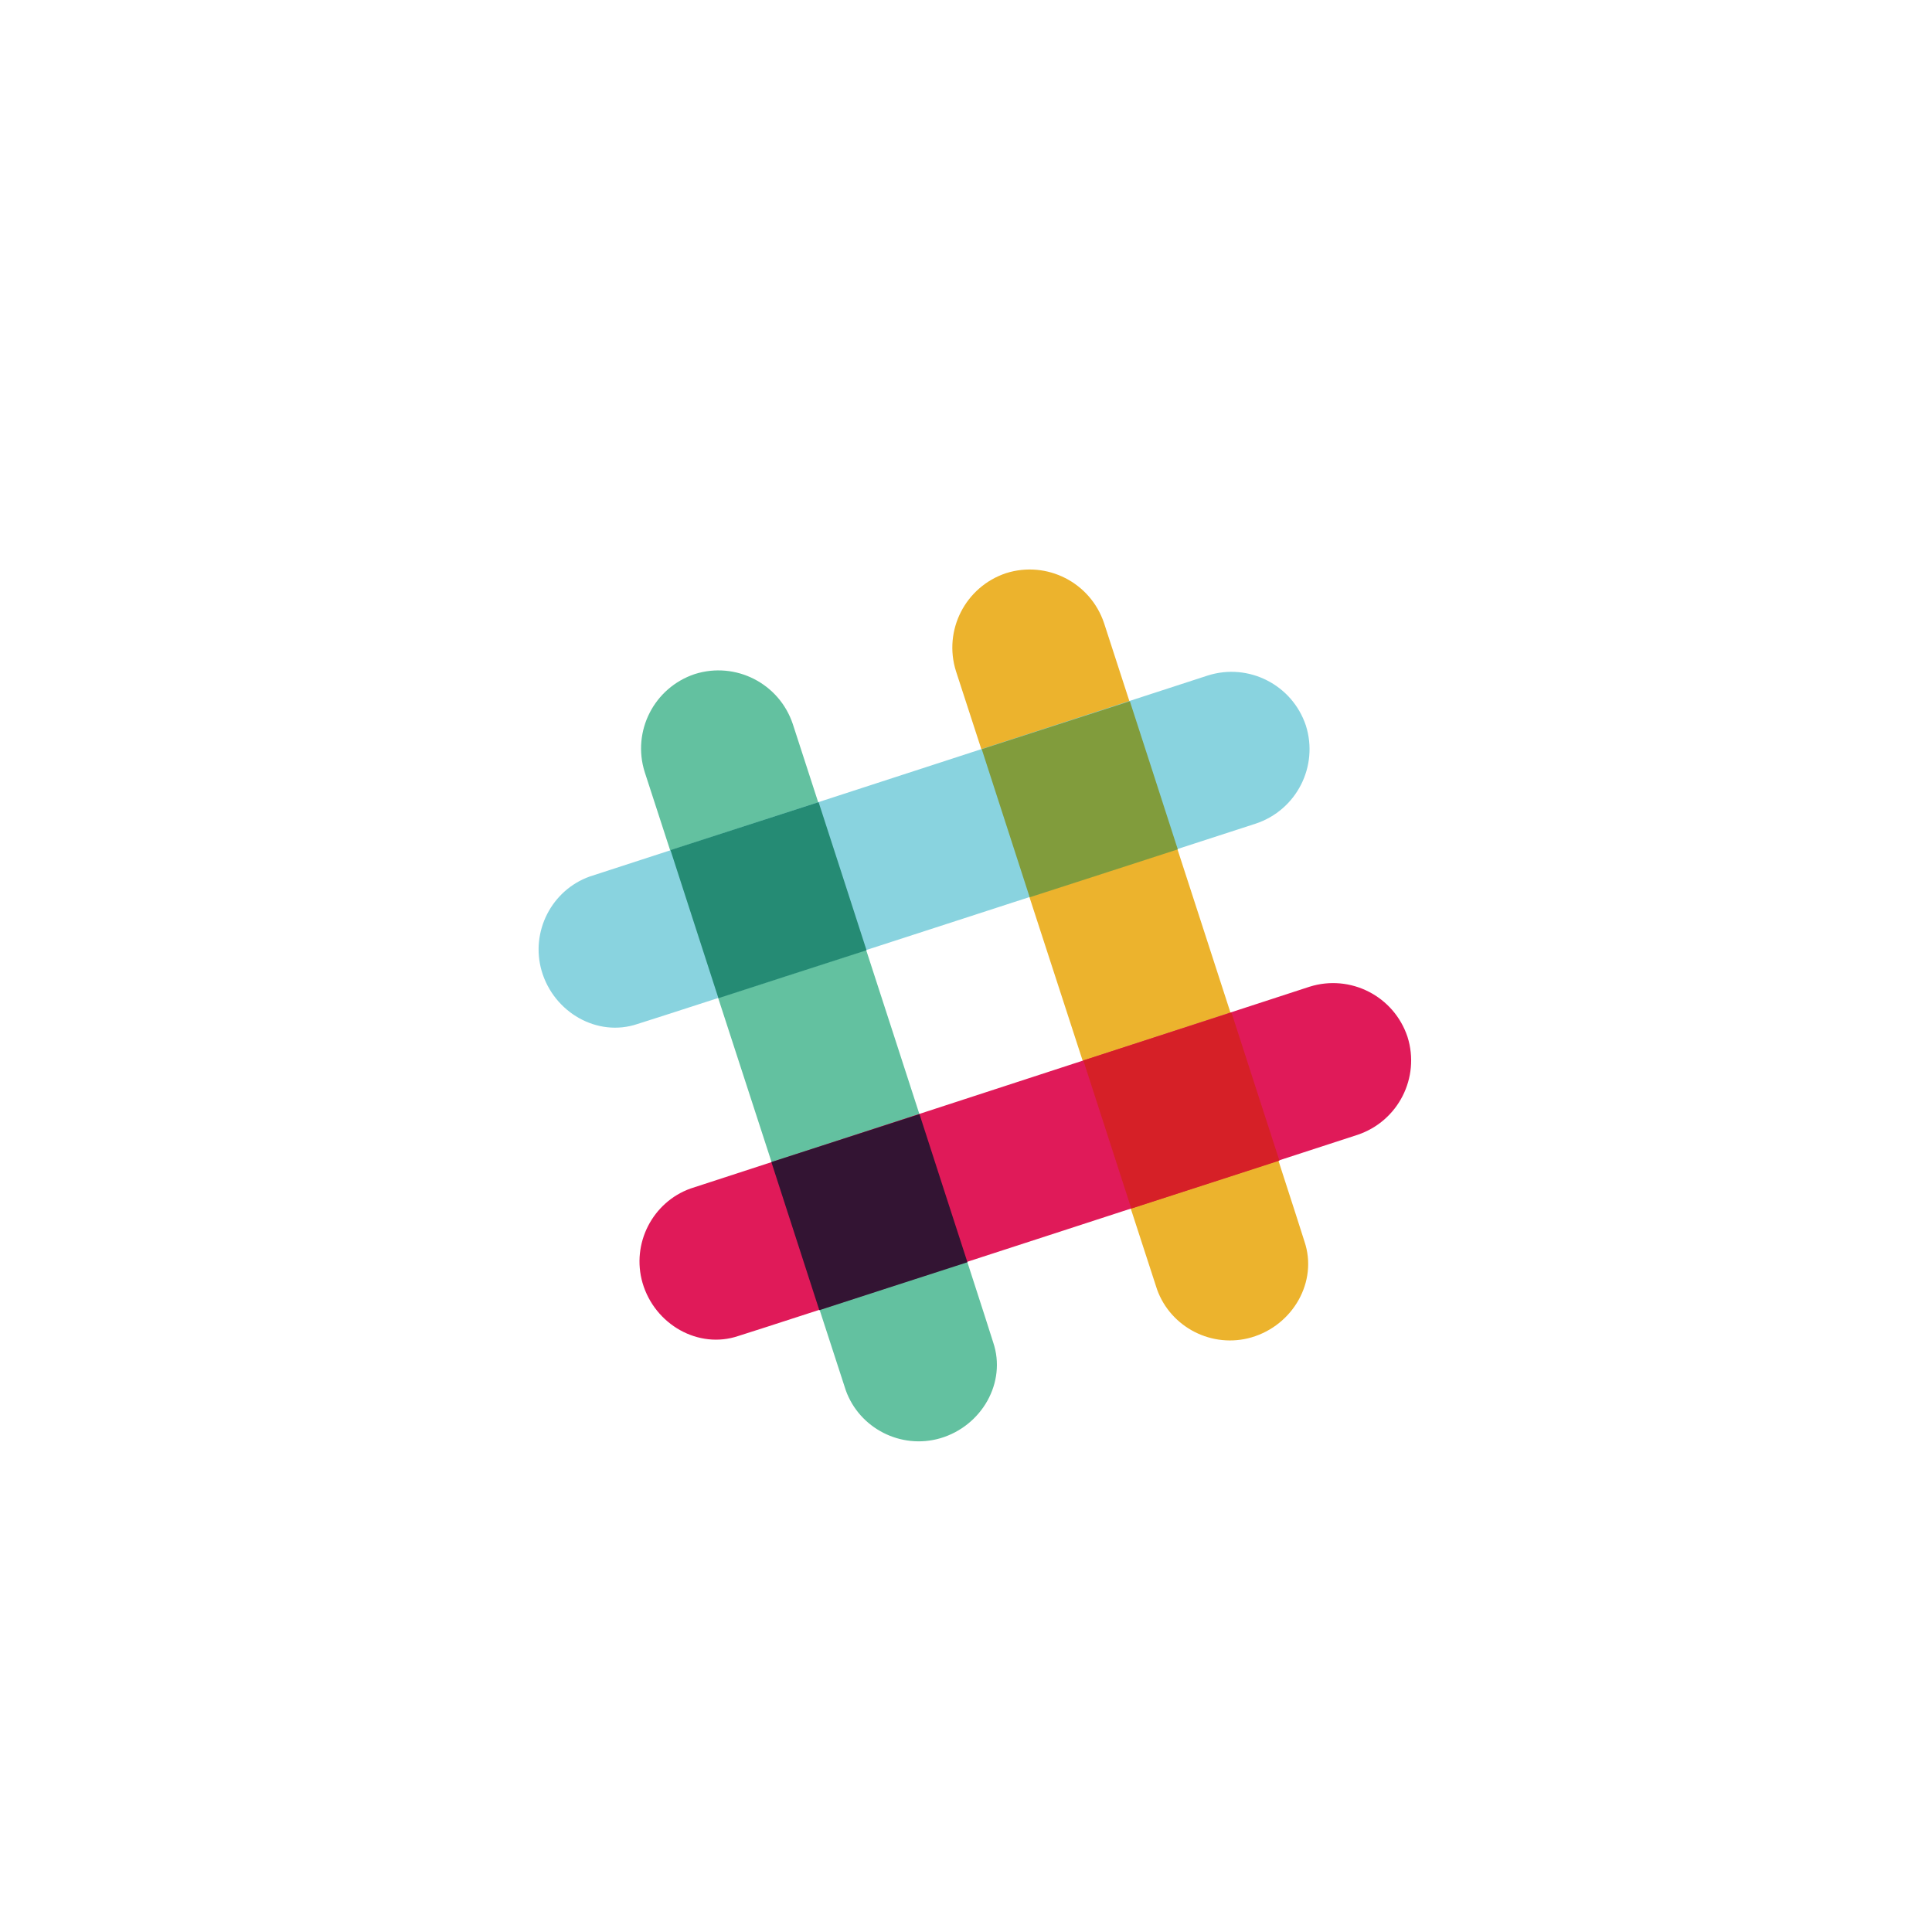
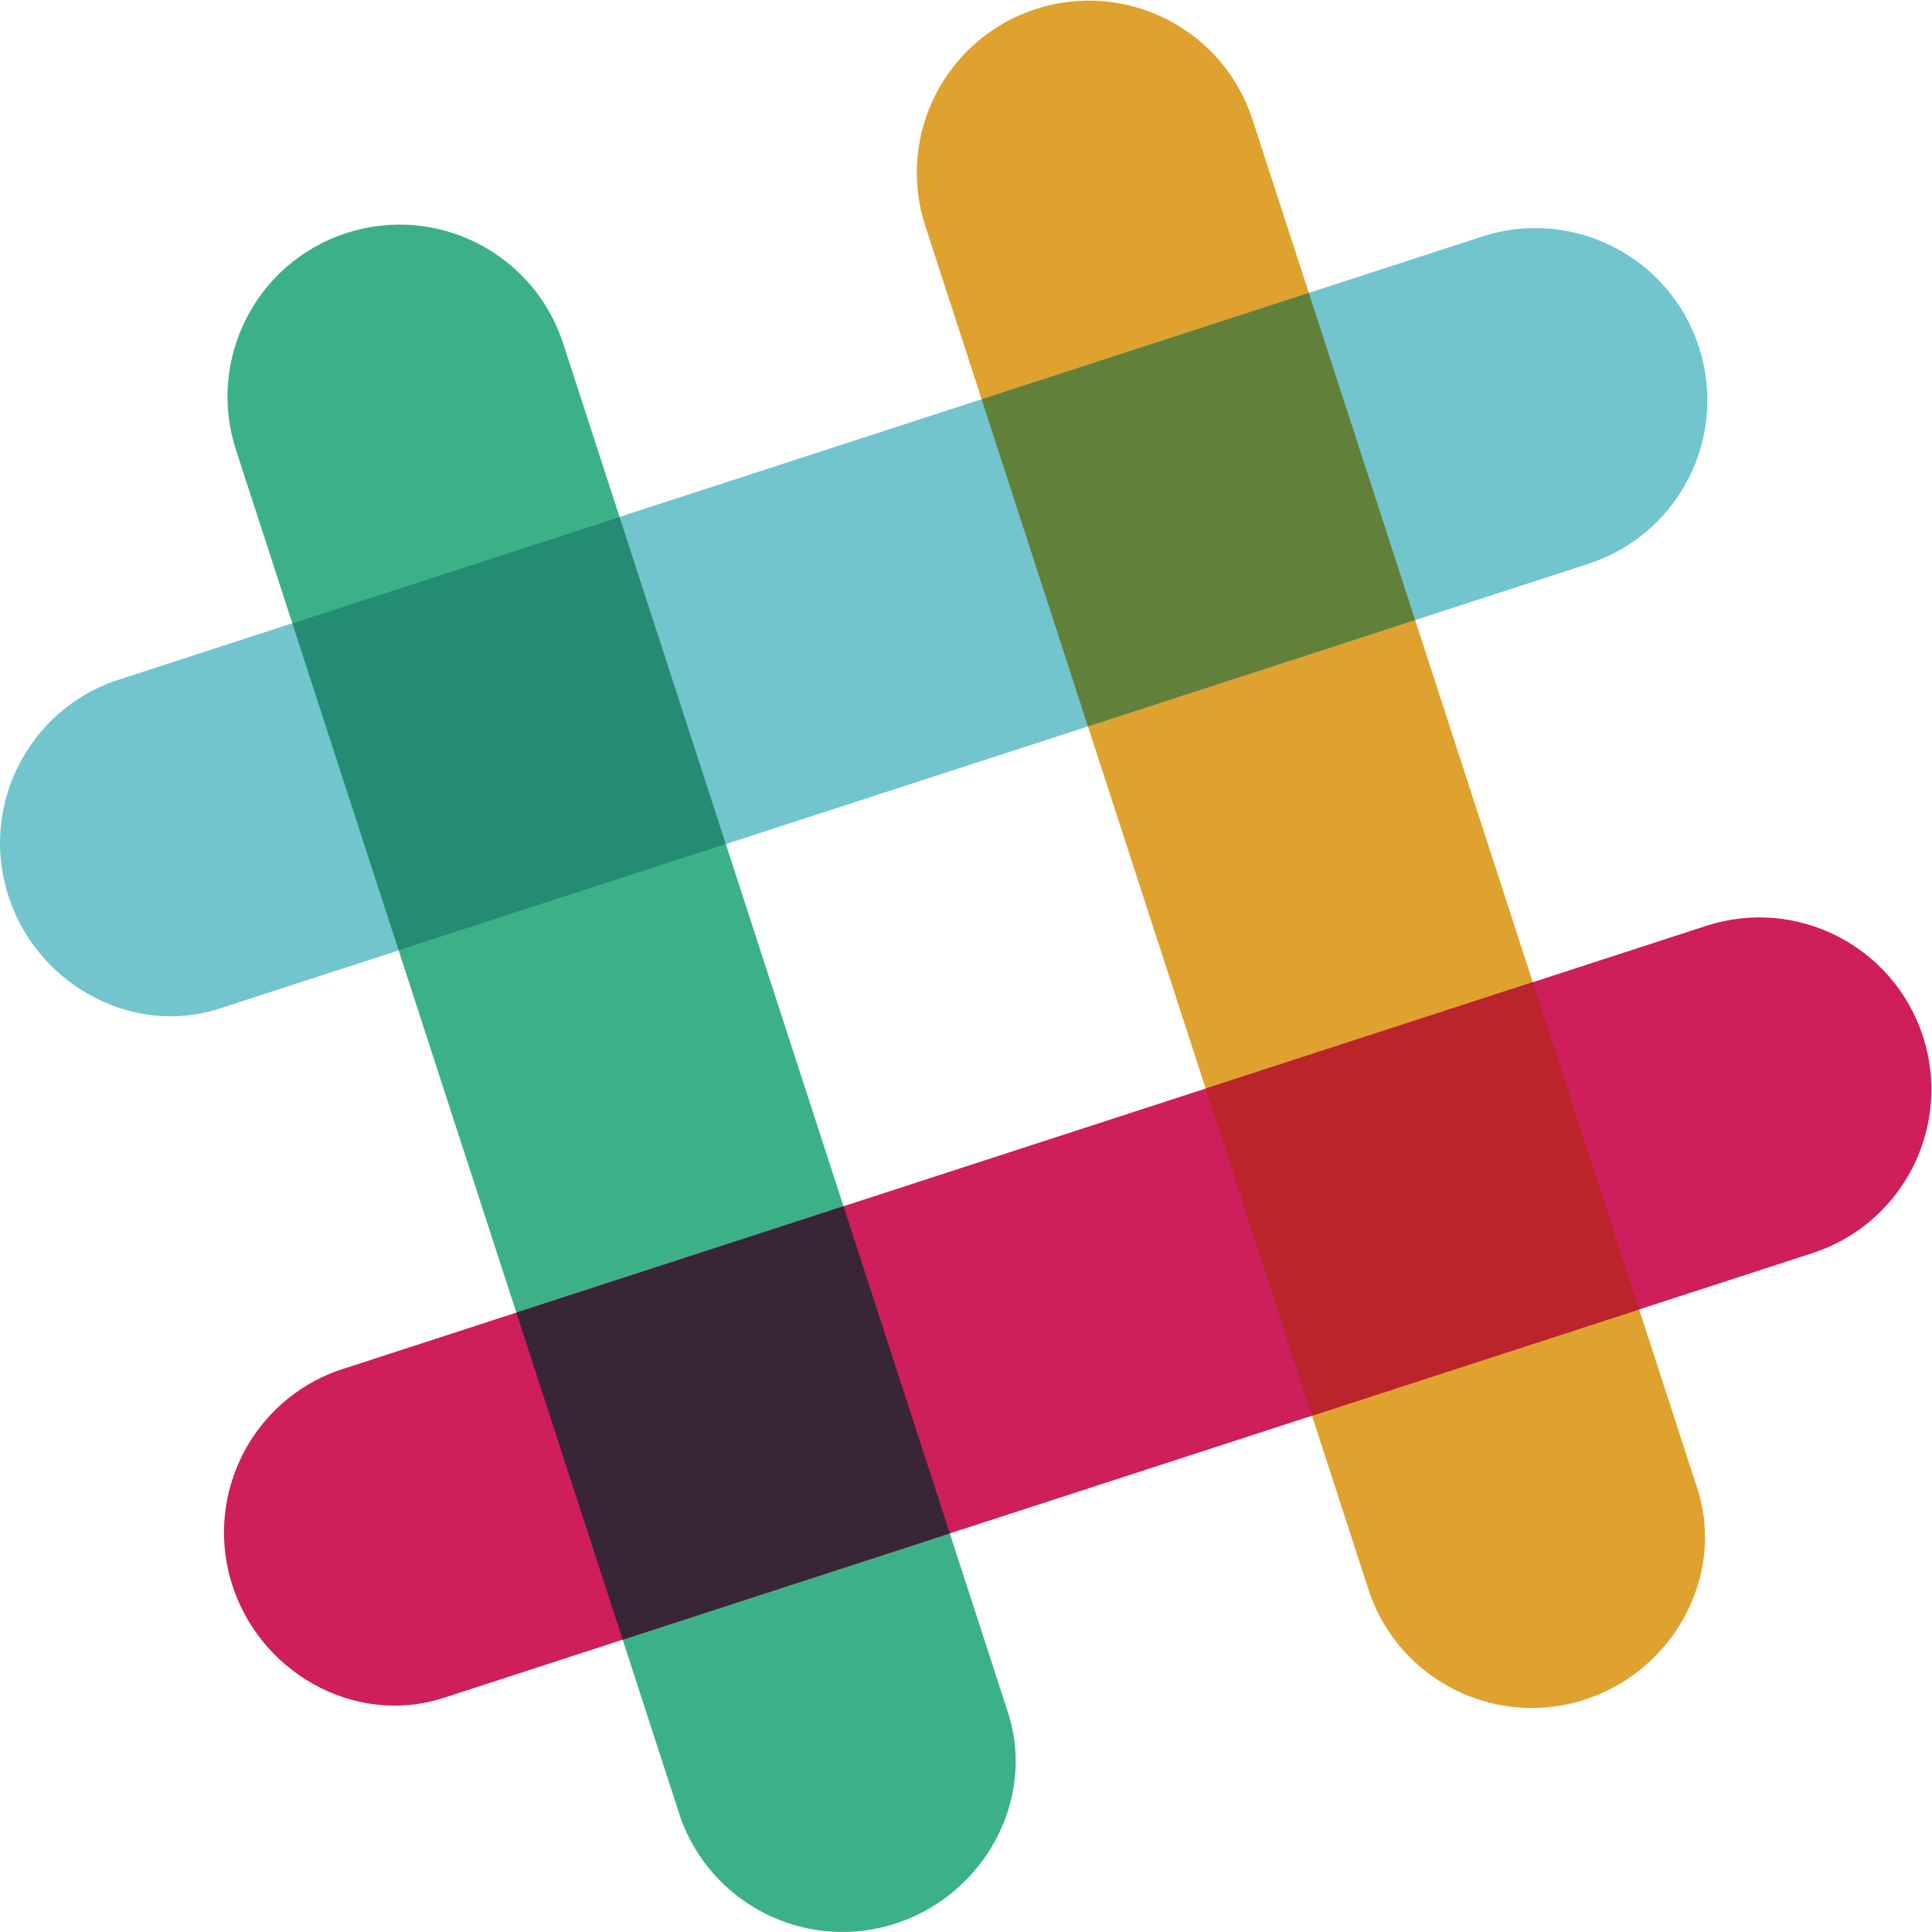
- <svg class="logo sl-logo" viewBox="0 0 270 270">
-   <path fill="#ECB32D" d="M154.3,87.1c-1.9-5.7-8-8.8-13.7-7c-5.7,1.9-8.8,8-7,13.7l28.1,86.4c1.9,5.3,7.7,8.3,13.2,6.7 c5.8-1.7,9.3-7.8,7.4-13.4C182.3,173.3,154.3,87.1,154.3,87.1z" />
-   <path fill="#63C1A0" d="M110.8,101.2c-1.9-5.7-8-8.8-13.7-7c-5.7,1.9-8.8,8-7,13.7l28.1,86.4c1.9,5.3,7.7,8.3,13.2,6.7 c5.8-1.7,9.3-7.8,7.4-13.4C138.8,187.4,110.8,101.2,110.8,101.2z" />
-   <path fill="#E01A59" d="M189.7,158.6c5.7-1.9,8.8-8,7-13.7c-1.9-5.7-8-8.8-13.7-7l-86.5,28.2c-5.3,1.9-8.3,7.7-6.7,13.2 c1.7,5.8,7.8,9.3,13.4,7.4C103.4,186.7,189.7,158.6,189.7,158.6z" />
-   <path fill="#331433" d="M114.5,183.1c5.6-1.8,12.9-4.2,20.7-6.7c-1.8-5.6-4.2-12.9-6.7-20.7l-20.7,6.7L114.5,183.1z" />
-   <path fill="#D62027" d="M158.1,168.9c7.8-2.5,15.1-4.9,20.7-6.7c-1.8-5.6-4.2-12.9-6.7-20.7l-20.7,6.7L158.1,168.9z" />
-   <path fill="#89D3DF" d="M175.5,115.1c5.7-1.9,8.8-8,7-13.7c-1.9-5.7-8-8.8-13.7-7l-86.4,28.1c-5.3,1.9-8.3,7.7-6.7,13.2 c1.7,5.8,7.8,9.3,13.4,7.4C89.3,143.1,175.5,115.1,175.5,115.1z" />
-   <path fill="#258B74" d="M100.4,139.5c5.6-1.8,12.9-4.2,20.7-6.7c-2.5-7.8-4.9-15.1-6.7-20.7l-20.7,6.7L100.4,139.5z" />
-   <path fill="#819C3C" d="M143.9,125.4c7.8-2.5,15.1-4.9,20.7-6.7c-2.5-7.8-4.9-15.1-6.7-20.7l-20.7,6.7L143.9,125.4z" />
+ <svg class="logo sl-logo" width="256px" height="256px" viewBox="0 0 256 256">
+   <path d="M165.964,15.838 C162.073,3.863 149.212,-2.69 137.239,1.202 C125.264,5.093 118.711,17.954 122.603,29.927 L181.55,211.292 C185.598,222.479 197.682,228.765 209.282,225.427 C221.381,221.944 228.757,209.093 224.896,197.21 C224.749,196.757 165.964,15.838 165.964,15.838" fill="#DFA22F" />
+   <path d="M74.626,45.516 C70.734,33.542 57.873,26.989 45.9,30.879 C33.924,34.77 27.371,47.631 31.263,59.606 L90.211,240.972 C94.258,252.158 106.343,258.445 117.943,255.104 C130.042,251.623 137.417,238.772 133.556,226.887 C133.41,226.436 74.626,45.516 74.626,45.516" fill="#3CB187" />
+   <path d="M240.162,166.045 C252.137,162.155 258.688,149.294 254.798,137.319 C250.907,125.346 238.046,118.792 226.073,122.683 L44.708,181.632 C33.521,185.678 27.235,197.762 30.573,209.362 C34.056,221.461 46.907,228.837 58.79,224.976 C59.243,224.829 240.162,166.045 240.162,166.045" fill="#CE1E5B" />
+   <path d="M82.508,217.271 C94.313,213.435 109.528,208.491 125.855,203.186 C122.02,191.381 117.076,176.164 111.769,159.834 L68.419,173.925 L82.508,217.271" fill="#392538" />
+   <path d="M173.847,187.591 C190.235,182.268 205.467,177.318 217.195,173.507 C213.359,161.702 208.413,146.48 203.107,130.147 L159.757,144.237 L173.847,187.591" fill="#BB242A" />
+   <path d="M210.484,74.706 C222.458,70.815 229.011,57.955 225.121,45.979 C221.23,34.006 208.369,27.453 196.394,31.343 L15.028,90.292 C3.842,94.338 -2.445,106.423 0.896,118.022 C4.377,130.121 17.228,137.497 29.113,133.636 C29.564,133.489 210.484,74.706 210.484,74.706" fill="#72C5CD" />
+   <path d="M52.822,125.933 C64.627,122.097 79.847,117.151 96.176,111.847 C90.853,95.457 85.903,80.225 82.092,68.495 L38.732,82.587 L52.822,125.933" fill="#248C73" />
+   <path d="M144.159,96.256 C160.552,90.93 175.786,85.98 187.516,82.168 C182.19,65.775 177.24,50.539 173.427,38.807 L130.069,52.9 L144.159,96.256" fill="#62803A" />
</svg>
